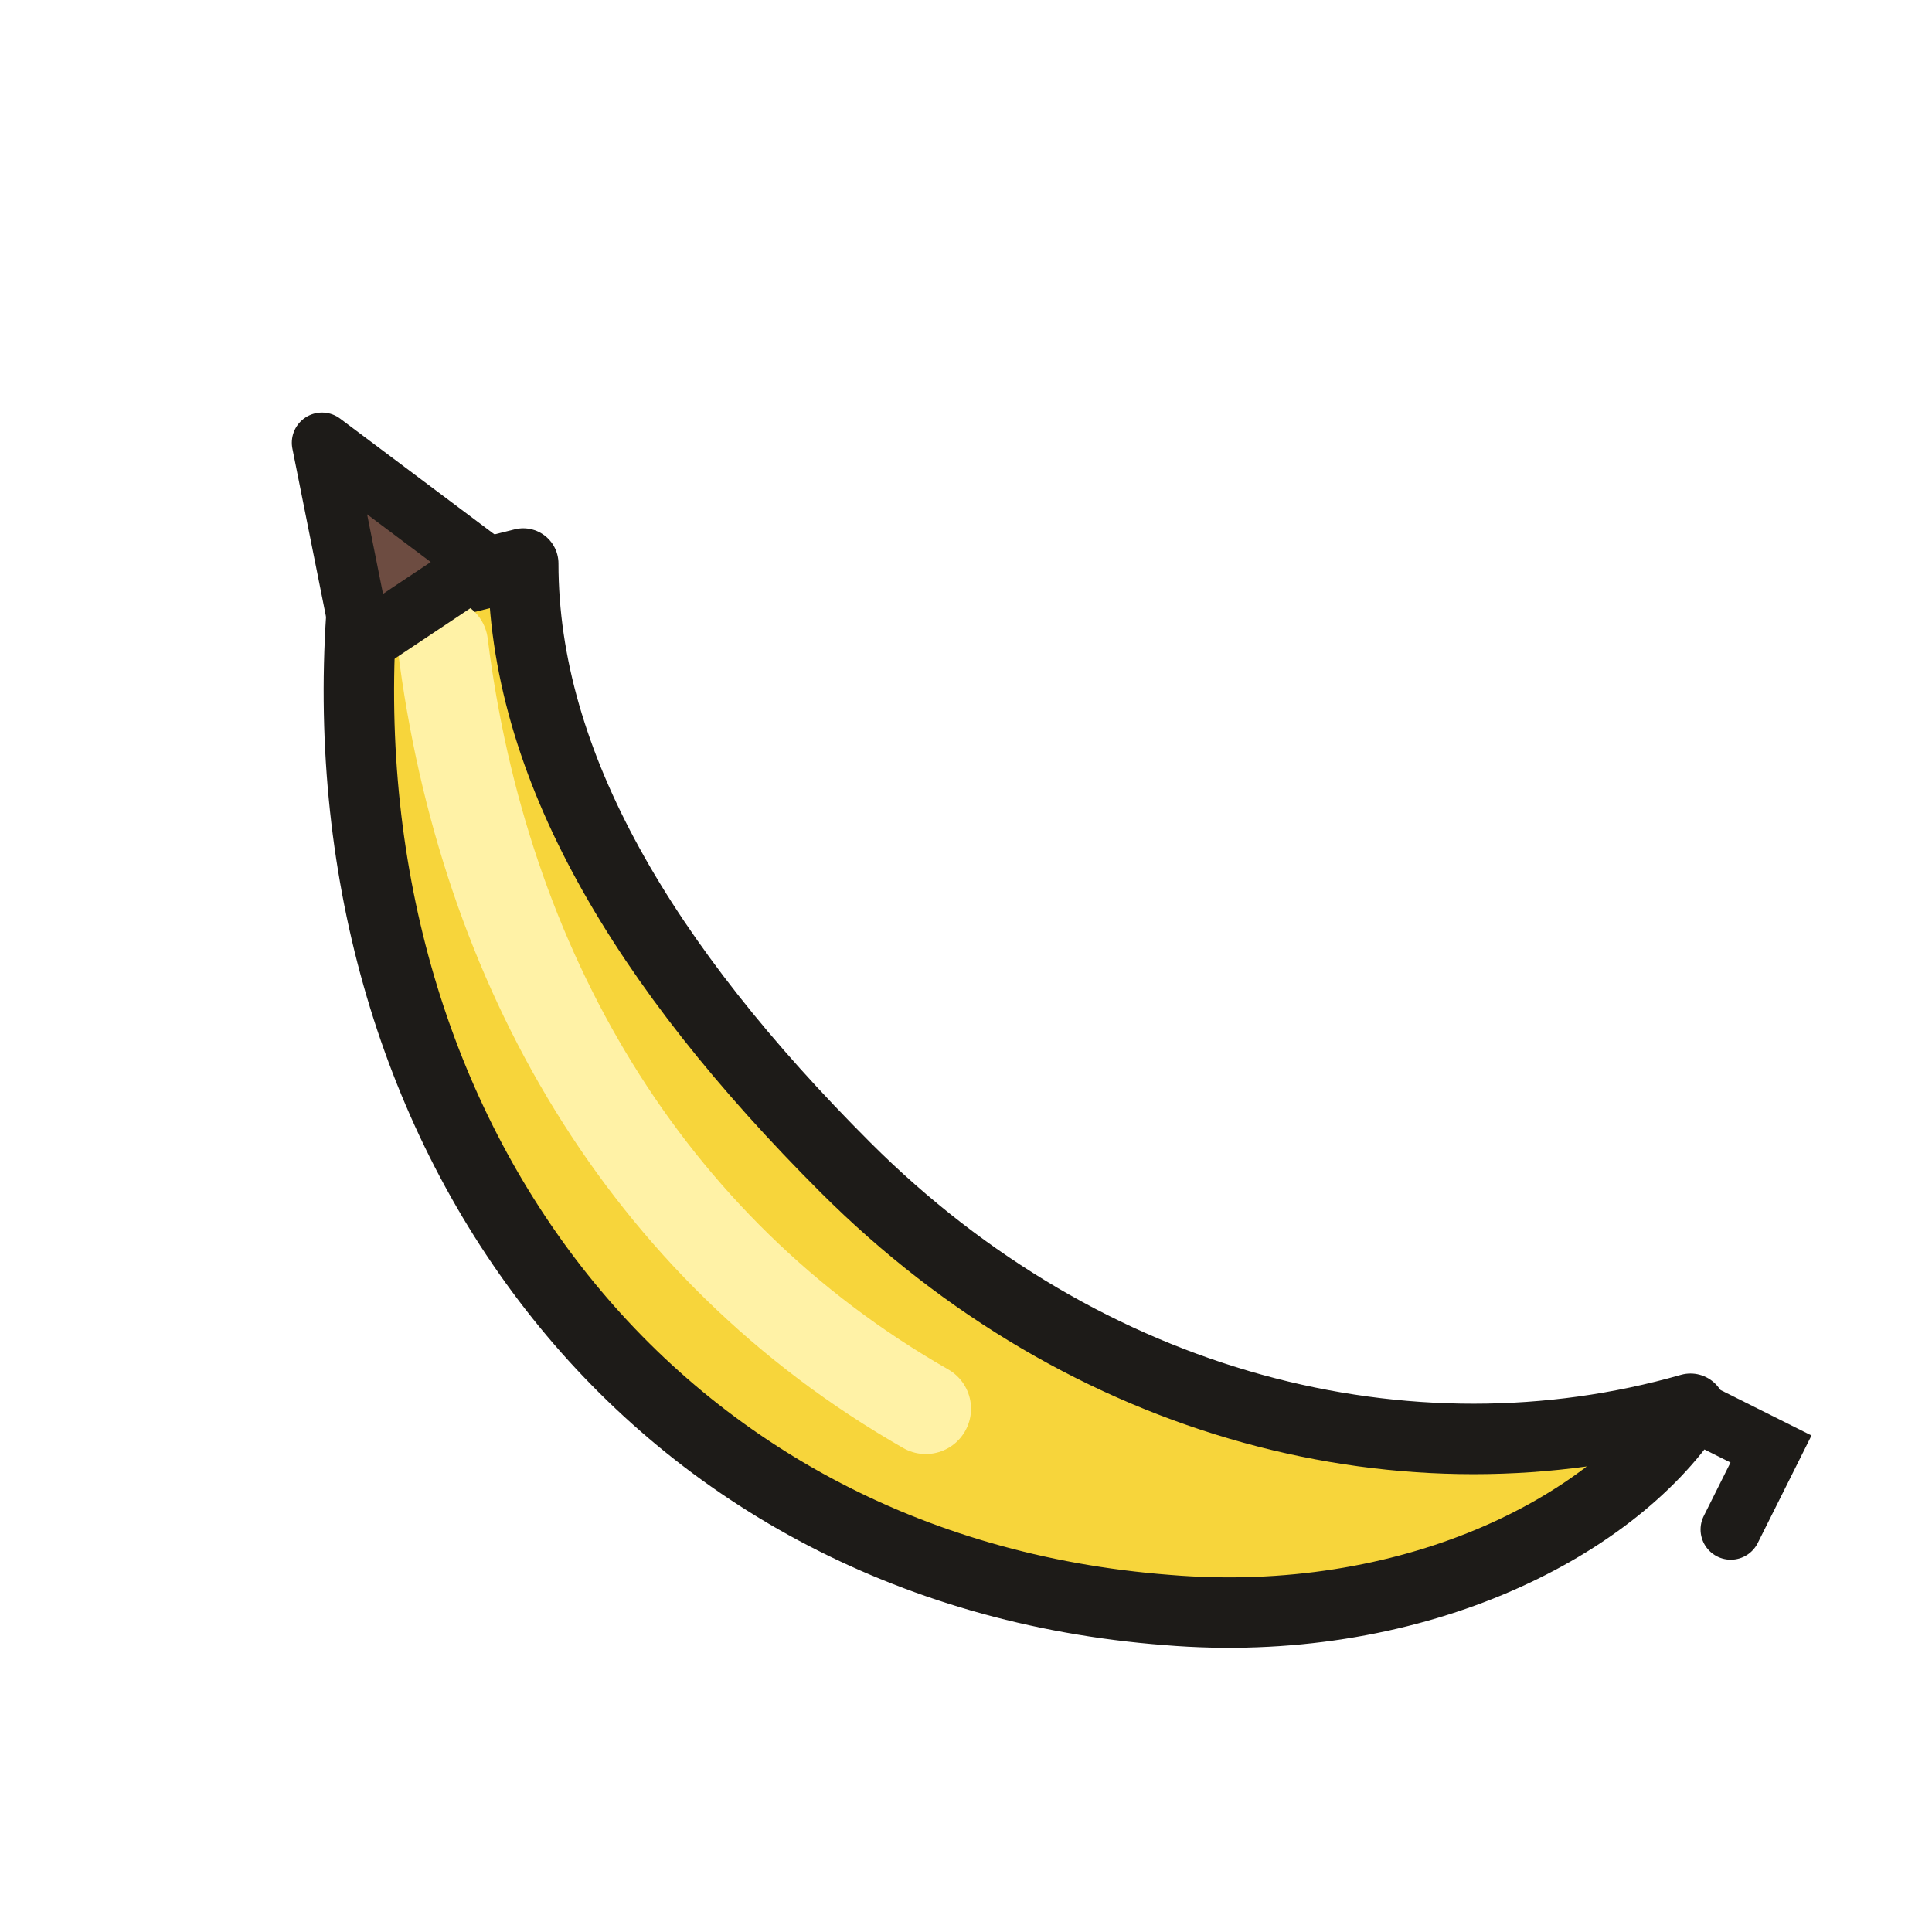
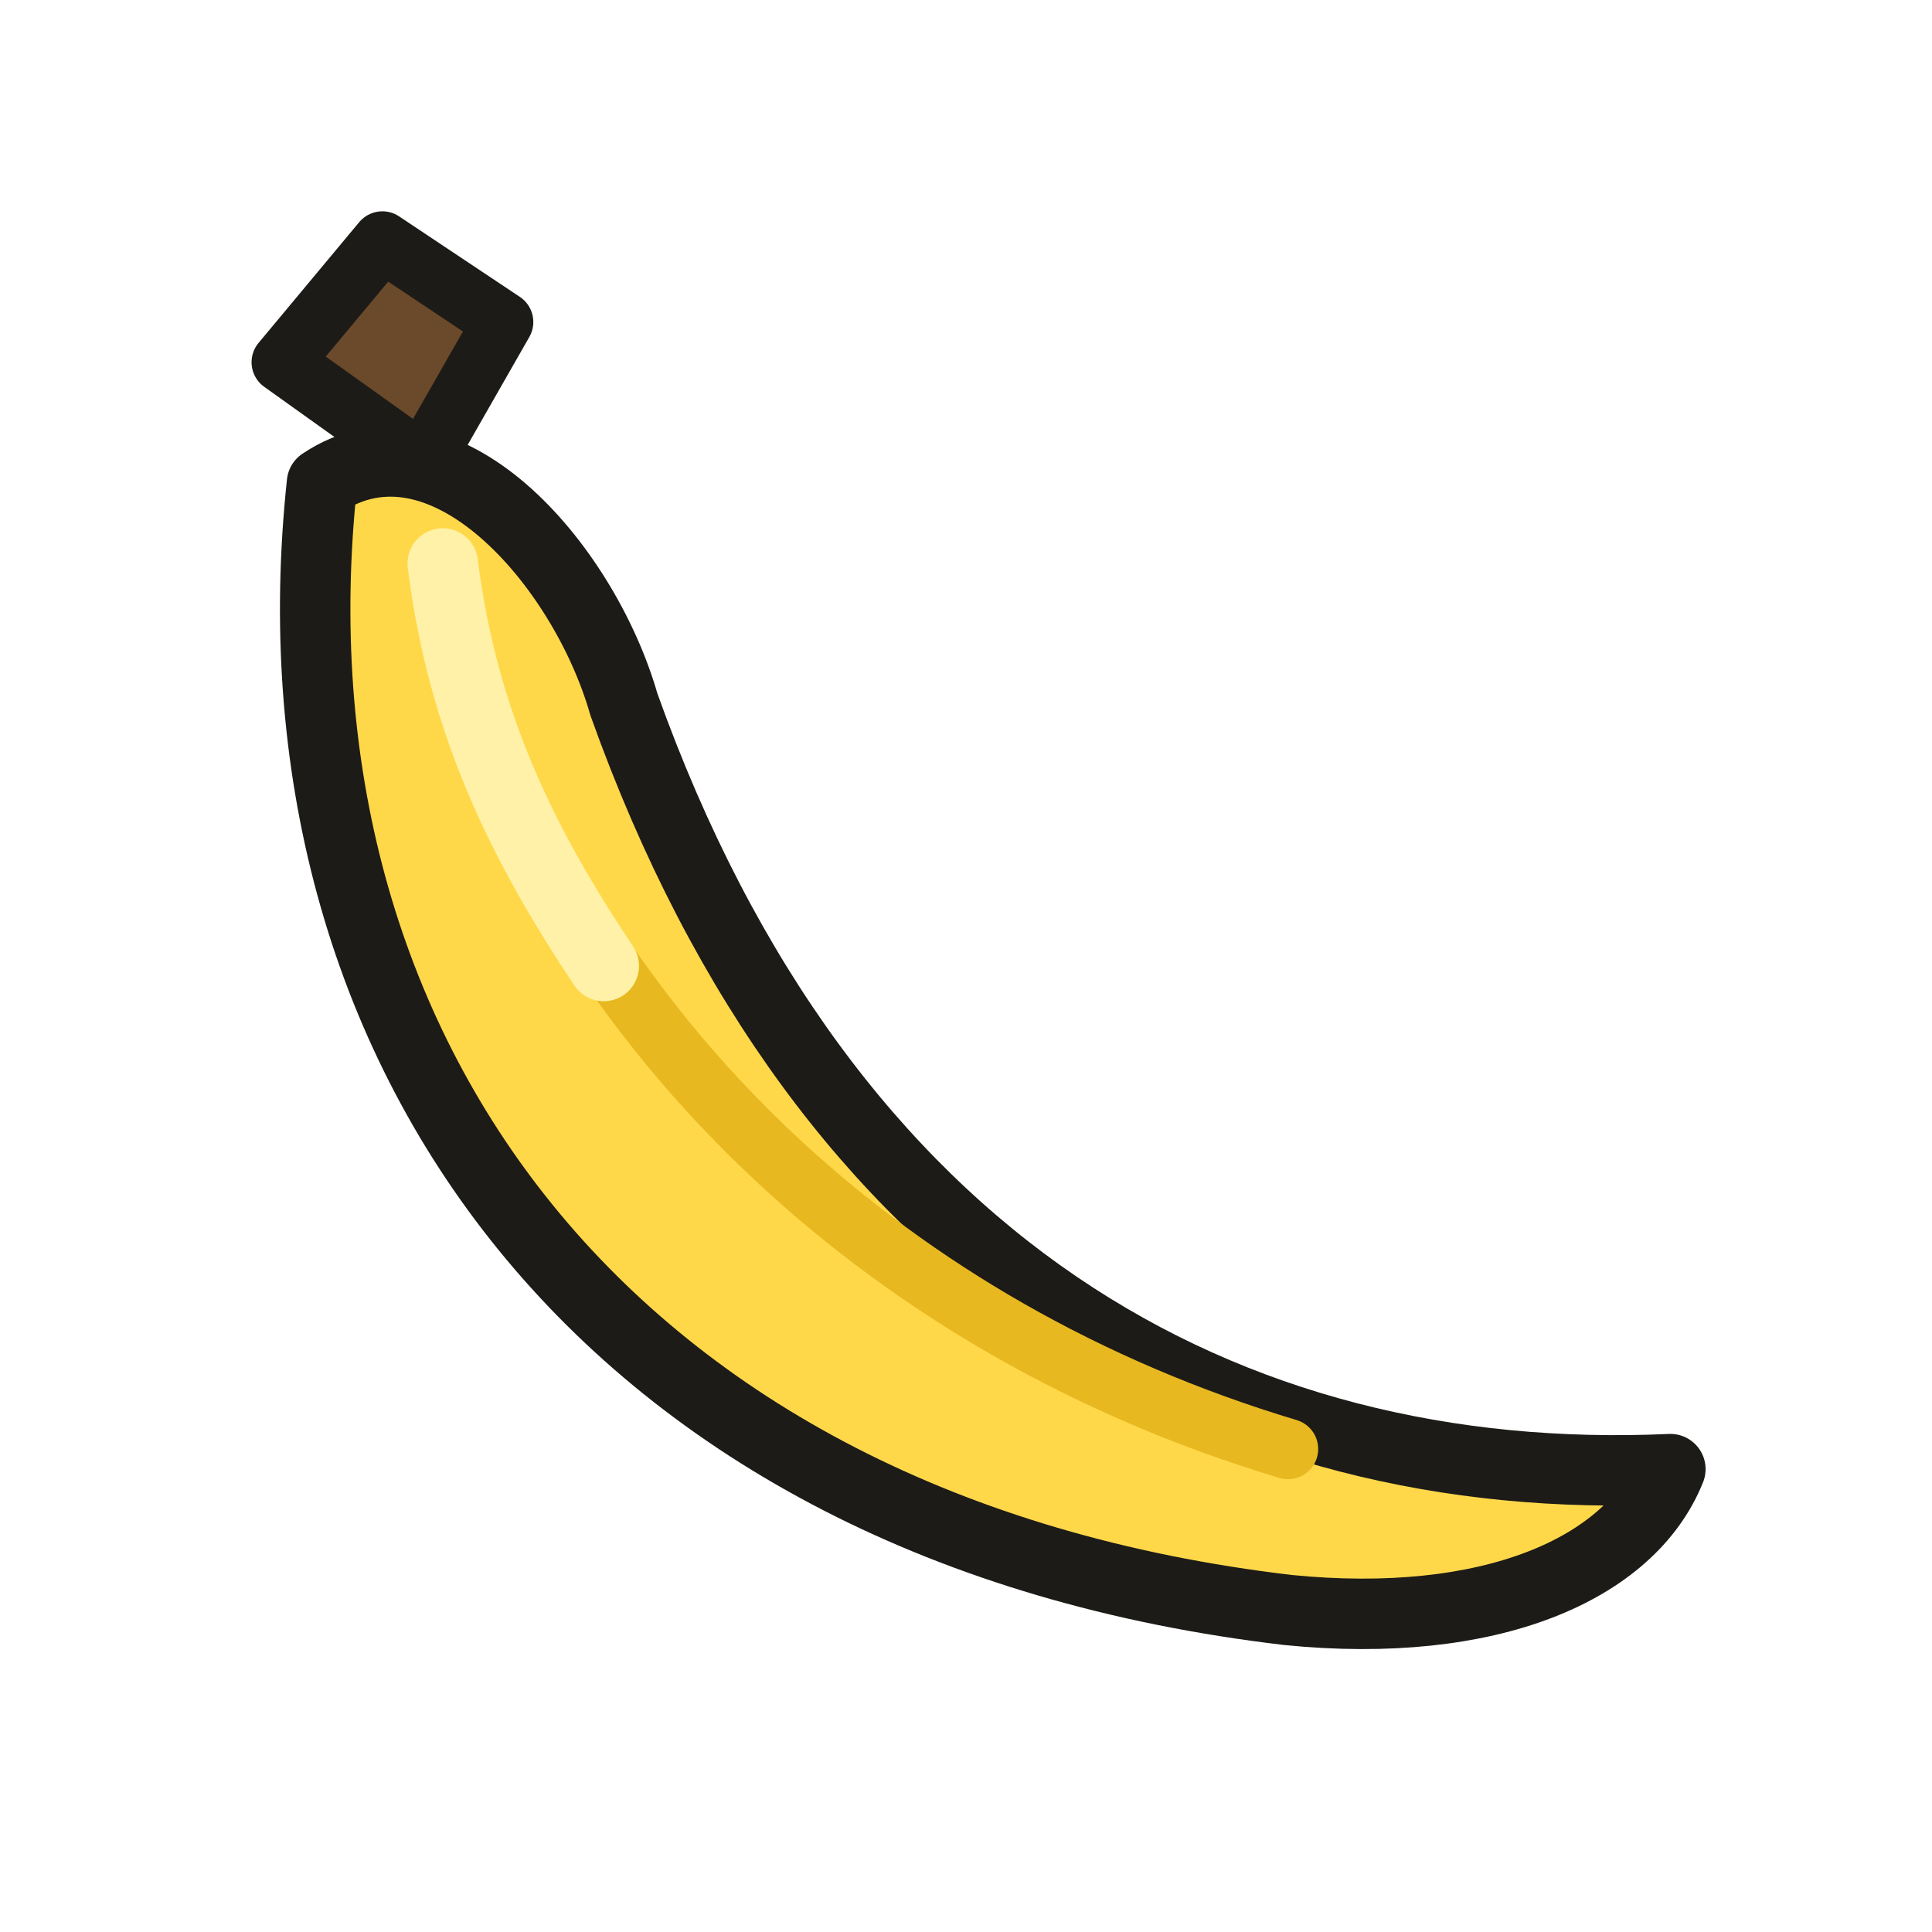
<svg xmlns="http://www.w3.org/2000/svg" viewBox="0 0 96 96">
-   <path d="M18 30c-2 26 14 48 40 50 12 1 22-4 26-10-14 4-30 0-42-12-10-10-16-20-16-30z" fill="#F7D53B" stroke="#1D1B18" stroke-width="3.5" stroke-linejoin="round" />
-   <path d="M22 32c2 16 10 30 24 38" fill="none" stroke="#FFF2A6" stroke-width="4.5" stroke-linecap="round" />
-   <path d="M16 22l8 6-6 4z" fill="#6D4C41" stroke="#1D1B18" stroke-width="3" stroke-linejoin="round" />
-   <path d="M84 70l4 2-2 4" fill="none" stroke="#1D1B18" stroke-width="3" stroke-linecap="round" />
+   <path d="M16 24c-3 28 14 52 48 56 10 1 17-2 19-7-22 1-42-10-52-38-2-7-9-15-15-11z" fill="#FFD84A" stroke="#1D1B18" stroke-width="3.5" stroke-linejoin="round" />
+   <path d="M14 18l5-6 6 4-4 7z" fill="#6B4A2B" stroke="#1D1B18" stroke-width="3" stroke-linejoin="round" />
+   <path d="M24 36c6 16 20 30 40 36" fill="none" stroke-linecap="round" stroke="#E8B820" stroke-width="3" />
+   <path d="M22 28c1 8 4 14 8 20" fill="none" stroke-linecap="round" stroke="#FFF2A8" stroke-width="3.5" />
</svg>
